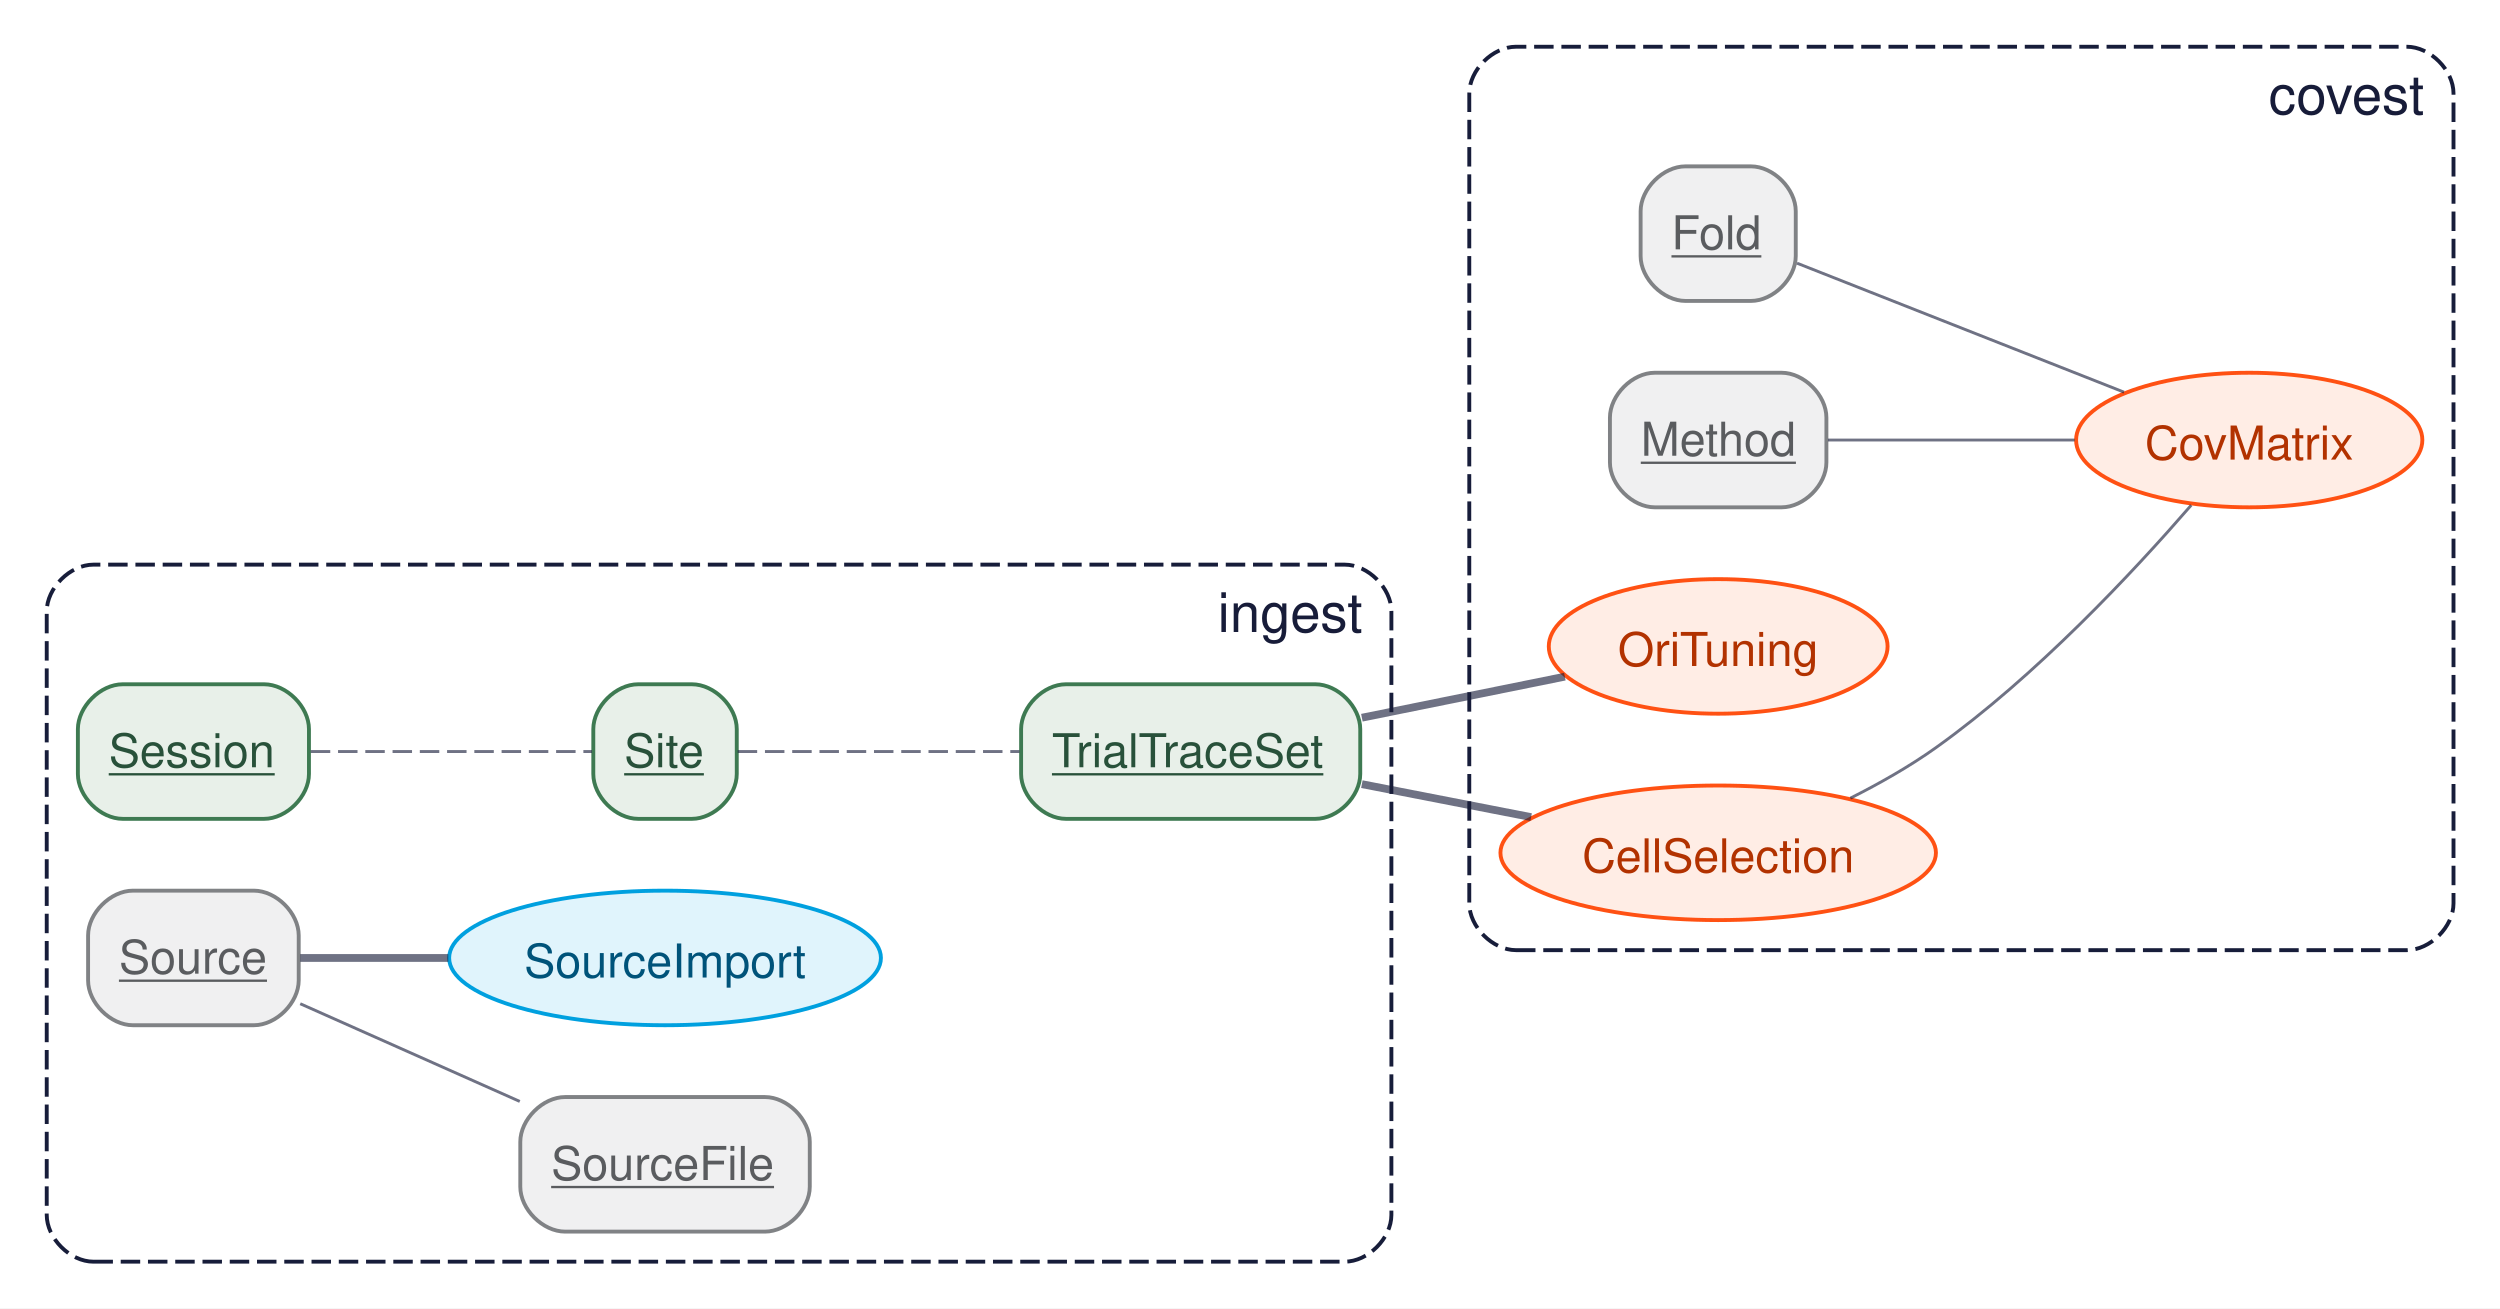
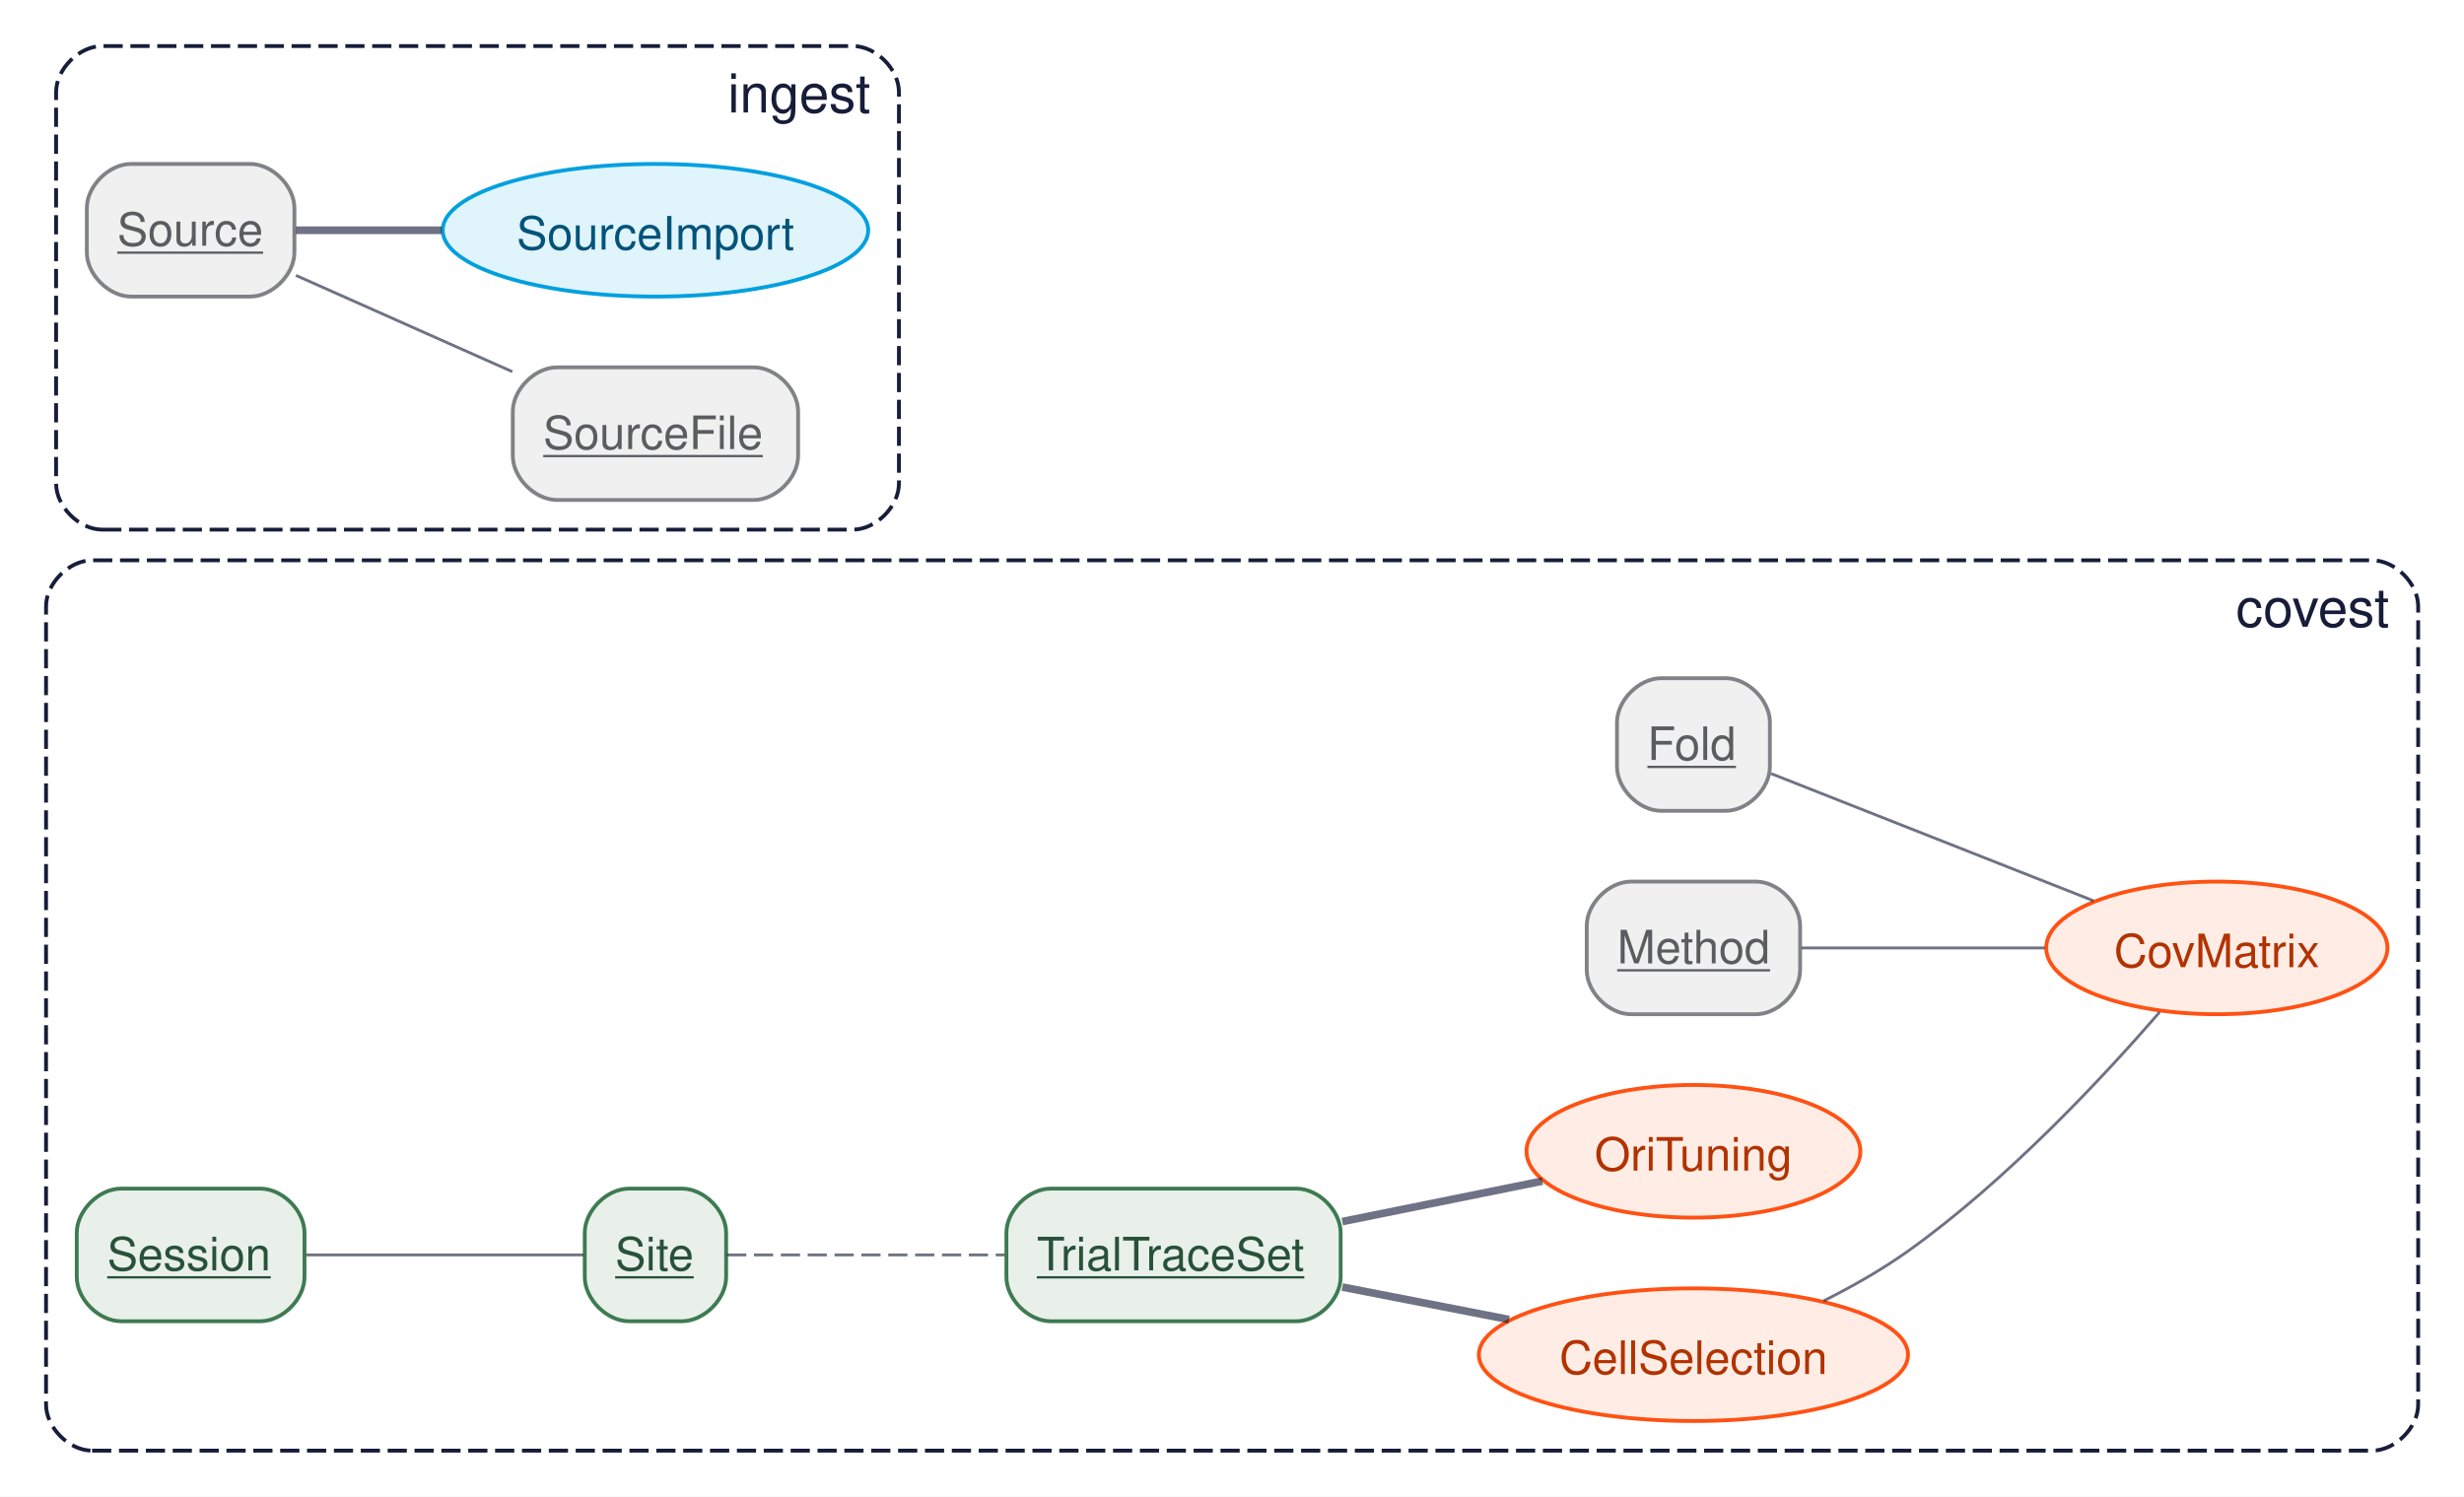
- <svg xmlns="http://www.w3.org/2000/svg" xmlns:xlink="http://www.w3.org/1999/xlink" width="642pt" height="336pt" viewBox="0.00 0.00 642.00 336.00">
+ <svg xmlns="http://www.w3.org/2000/svg" xmlns:xlink="http://www.w3.org/1999/xlink" width="642pt" height="390pt" viewBox="0.00 0.00 642.00 390.00">
  <style>
@media (prefers-color-scheme: dark) {
  svg { background-color: #161A21; }
  polygon[fill="white"] { fill: #161A21; }
  [fill="#fffde7"] { fill: #3A3620; }
  [stroke="#c9bc5b"] { stroke: #C9BC5B; }
  [fill="#6b6420"] { fill: #EBE3A0; }
  [fill="#e8f0e9"] { fill: #16281F; }
  [stroke="#3e7a52"] { stroke: #6BBF94; }
  [fill="#28513a"] { fill: #BCE6CF; }
  [fill="#f0f0f1"] { fill: #242832; }
  [stroke="#808285"] { stroke: #9DA0A4; }
  [fill="#5a5c5f"] { fill: #C9CFD9; }
  [fill="#ffede5"] { fill: #331B12; }
  [stroke="#ff5113"] { stroke: #FF7A47; }
  [fill="#b23200"] { fill: #FFC7AE; }
  [fill="#e0f4fc"] { fill: #0F2433; }
  [stroke="#00a0df"] { stroke: #33B8E8; }
  [fill="#00537a"] { fill: #BEE7F9; }
  [fill="#ffffff"] { fill: #1E232C; }
  [stroke="#b9bbbe"] { stroke: #8F959D; }
  [fill="#55585c"] { fill: #C8CED8; }
  [fill="#edeef0"] { fill: #242730; }
  [stroke="#808890"] { stroke: #8890A0; }
  [fill="#404040"] { fill: #C7CDD6; }
  [stroke="#171c39"] { stroke: #AEB6C2; stroke-opacity: 0.753; }
  [stroke="#c77d3a"] { stroke: #D68C4A; stroke-opacity: 0.753; }
  [fill="#f3f5f8"] { fill: #2A313D; }
  [stroke="#f3f5f8"] { stroke: #2A313D; }
  [stroke="#171d3a"] { stroke: #606875; }
  [fill="#171c39"] { fill: #8A93A1; }
}
</style>
-   <g id="graph0" class="graph" transform="scale(1 1) rotate(0) translate(4 332)">
-     <polygon fill="white" stroke="none" points="-4,4 -4,-332 638.06,-332 638.06,4 -4,4" />
+   <g id="graph0" class="graph" transform="scale(1 1) rotate(0) translate(4 386)">
+     <polygon fill="white" stroke="none" points="-4,4 -4,-386 638.06,-386 638.06,4 -4,4" />
    <g id="clust1" class="cluster">
-       <path fill="none" stroke="#171d3a" stroke-dasharray="5,2" d="M20,-8C20,-8 341.31,-8 341.31,-8 347.31,-8 353.31,-14 353.31,-20 353.31,-20 353.31,-175 353.31,-175 353.31,-181 347.31,-187 341.31,-187 341.31,-187 20,-187 20,-187 14,-187 8,-181 8,-175 8,-175 8,-20 8,-20 8,-14 14,-8 20,-8" />
-       <text xml:space="preserve" text-anchor="middle" x="327.31" y="-169.7" font-family="Helvetica,sans-Serif" font-size="14.00" fill="#171c39">ingest</text>
+       <path fill="none" stroke="#171d3a" stroke-dasharray="5,2" d="M20,-8C20,-8 614.06,-8 614.06,-8 620.06,-8 626.06,-14 626.06,-20 626.06,-20 626.06,-228 626.06,-228 626.06,-234 620.06,-240 614.06,-240 614.06,-240 20,-240 20,-240 14,-240 8,-234 8,-228 8,-228 8,-20 8,-20 8,-14 14,-8 20,-8" />
+       <text xml:space="preserve" text-anchor="middle" x="598.56" y="-222.7" font-family="Helvetica,sans-Serif" font-size="14.00" fill="#171c39">covest</text>
    </g>
    <g id="clust2" class="cluster">
-       <path fill="none" stroke="#171d3a" stroke-dasharray="5,2" d="M385.31,-88C385.31,-88 614.06,-88 614.06,-88 620.06,-88 626.06,-94 626.06,-100 626.06,-100 626.06,-308 626.06,-308 626.06,-314 620.06,-320 614.06,-320 614.06,-320 385.31,-320 385.31,-320 379.31,-320 373.31,-314 373.31,-308 373.31,-308 373.31,-100 373.31,-100 373.31,-94 379.31,-88 385.31,-88" />
-       <text xml:space="preserve" text-anchor="middle" x="598.56" y="-302.7" font-family="Helvetica,sans-Serif" font-size="14.00" fill="#171c39">covest</text>
+       <path fill="none" stroke="#171d3a" stroke-dasharray="5,2" d="M22.62,-248C22.62,-248 218.22,-248 218.22,-248 224.22,-248 230.22,-254 230.22,-260 230.22,-260 230.22,-362 230.22,-362 230.22,-368 224.22,-374 218.22,-374 218.22,-374 22.62,-374 22.62,-374 16.62,-374 10.62,-368 10.62,-362 10.62,-362 10.62,-260 10.62,-260 10.62,-254 16.62,-248 22.62,-248" />
+       <text xml:space="preserve" text-anchor="middle" x="204.22" y="-356.7" font-family="Helvetica,sans-Serif" font-size="14.00" fill="#171c39">ingest</text>
    </g>
    <g id="node1" class="node">
      <g id="a_node1">
-         <a xlink:title="source                ------------------------------ commit                ">
-           <path fill="#f0f0f1" stroke="#808285" d="M61.19,-103.28C61.19,-103.28 30.14,-103.28 30.14,-103.28 24.38,-103.28 18.62,-97.52 18.62,-91.76 18.62,-91.76 18.62,-80.24 18.62,-80.24 18.62,-74.48 24.38,-68.72 30.14,-68.72 30.14,-68.72 61.19,-68.72 61.19,-68.72 66.95,-68.72 72.71,-74.48 72.71,-80.24 72.71,-80.24 72.71,-91.76 72.71,-91.76 72.71,-97.52 66.95,-103.28 61.19,-103.28" />
-           <text xml:space="preserve" text-anchor="start" x="26.54" y="-81.97" font-family="Helvetica,sans-Serif" text-decoration="underline" font-size="12.00" fill="#5a5c5f">Source</text>
+         <a xlink:title="session               ------------------------------ setup                 session_start_time    ">
+           <path fill="#e8f0e9" stroke="#3e7a52" d="M63.82,-76.28C63.82,-76.28 27.52,-76.28 27.52,-76.28 21.76,-76.28 16,-70.52 16,-64.76 16,-64.76 16,-53.24 16,-53.24 16,-47.48 21.76,-41.72 27.52,-41.72 27.52,-41.72 63.82,-41.72 63.82,-41.72 69.58,-41.72 75.34,-47.48 75.34,-53.24 75.34,-53.24 75.34,-64.76 75.34,-64.76 75.34,-70.52 69.58,-76.28 63.82,-76.28" />
+           <text xml:space="preserve" text-anchor="start" x="23.92" y="-54.98" font-family="Helvetica,sans-Serif" text-decoration="underline" font-size="12.00" fill="#28513a">Session</text>
        </a>
      </g>
    </g>
    <g id="node3" class="node">
      <g id="a_node3">
-         <a xlink:title="→ ingest.Source source_file           ------------------------------ sha256                ">
-           <path fill="#f0f0f1" stroke="#808285" d="M192.43,-50.28C192.43,-50.28 141.13,-50.28 141.13,-50.28 135.37,-50.28 129.61,-44.52 129.61,-38.76 129.61,-38.76 129.61,-27.24 129.61,-27.24 129.61,-21.48 135.37,-15.72 141.13,-15.72 141.13,-15.72 192.43,-15.72 192.43,-15.72 198.19,-15.72 203.95,-21.48 203.95,-27.24 203.95,-27.24 203.95,-38.76 203.95,-38.76 203.95,-44.52 198.19,-50.28 192.43,-50.28" />
-           <text xml:space="preserve" text-anchor="start" x="137.53" y="-28.98" font-family="Helvetica,sans-Serif" text-decoration="underline" font-size="12.00" fill="#5a5c5f">SourceFile</text>
+         <a xlink:title="→ covest.Session site                  ------------------------------ aod_scan_start_time   ">
+           <path fill="#e8f0e9" stroke="#3e7a52" d="M173.68,-76.28C173.68,-76.28 159.88,-76.28 159.88,-76.28 154.12,-76.28 148.36,-70.52 148.36,-64.76 148.36,-64.76 148.36,-53.24 148.36,-53.24 148.36,-47.48 154.12,-41.72 159.88,-41.72 159.88,-41.72 173.68,-41.72 173.68,-41.72 179.44,-41.72 185.2,-47.48 185.2,-53.24 185.2,-53.24 185.2,-64.76 185.2,-64.76 185.2,-70.52 179.44,-76.28 173.68,-76.28" />
+           <text xml:space="preserve" text-anchor="start" x="156.28" y="-54.98" font-family="Helvetica,sans-Serif" text-decoration="underline" font-size="12.00" fill="#28513a">Site</text>
        </a>
      </g>
    </g>
    <g id="edge1" class="edge">
-       <path fill="none" stroke="#171c39" stroke-width="0.75" stroke-opacity="0.62" d="M73.1,-74.24C89.69,-66.86 111.3,-57.24 129.48,-49.15" />
+       <path fill="none" stroke="#171c39" stroke-width="0.75" stroke-opacity="0.62" d="M75.81,-59C98.4,-59 128.97,-59 148.02,-59" />
+     </g>
+     <g id="node2" class="node">
+       <g id="a_node2">
+         <a xlink:title="source                ------------------------------ commit                ">
+           <path fill="#f0f0f1" stroke="#808285" d="M61.19,-343.28C61.19,-343.28 30.14,-343.28 30.14,-343.28 24.38,-343.28 18.62,-337.52 18.62,-331.76 18.62,-331.76 18.62,-320.24 18.62,-320.24 18.62,-314.48 24.38,-308.72 30.14,-308.72 30.14,-308.72 61.19,-308.72 61.19,-308.72 66.95,-308.72 72.71,-314.48 72.71,-320.24 72.71,-320.24 72.71,-331.76 72.71,-331.76 72.71,-337.52 66.95,-343.28 61.19,-343.28" />
+           <text xml:space="preserve" text-anchor="start" x="26.54" y="-321.98" font-family="Helvetica,sans-Serif" text-decoration="underline" font-size="12.00" fill="#5a5c5f">Source</text>
+         </a>
+       </g>
+     </g>
+     <g id="node4" class="node">
+       <g id="a_node4">
+         <a xlink:title="→ ingest.Source source_file           ------------------------------ sha256                ">
+           <path fill="#f0f0f1" stroke="#808285" d="M192.43,-290.28C192.43,-290.28 141.13,-290.28 141.13,-290.28 135.37,-290.28 129.61,-284.52 129.61,-278.76 129.61,-278.76 129.61,-267.24 129.61,-267.24 129.61,-261.48 135.37,-255.72 141.13,-255.72 141.13,-255.72 192.43,-255.72 192.43,-255.72 198.19,-255.72 203.95,-261.48 203.95,-267.24 203.95,-267.24 203.95,-278.76 203.95,-278.76 203.95,-284.52 198.19,-290.28 192.43,-290.28" />
+           <text xml:space="preserve" text-anchor="start" x="137.53" y="-268.98" font-family="Helvetica,sans-Serif" text-decoration="underline" font-size="12.00" fill="#5a5c5f">SourceFile</text>
+         </a>
+       </g>
+     </g>
+     <g id="edge8" class="edge">
+       <path fill="none" stroke="#171c39" stroke-width="0.75" stroke-opacity="0.62" d="M73.1,-314.24C89.69,-306.86 111.3,-297.24 129.48,-289.15" />
+     </g>
+     <g id="node6" class="node">
+       <g id="a_node6">
+         <a xlink:title="→ ingest.Source ------------------------------ n_records             ">
+           <ellipse fill="#e0f4fc" stroke="#00a0df" cx="166.78" cy="-326" rx="55.44" ry="17.28" />
+           <text xml:space="preserve" text-anchor="middle" x="166.78" y="-320.98" font-family="Helvetica,sans-Serif" font-size="12.00" fill="#00537a">SourceImport</text>
+         </a>
+       </g>
+     </g>
+     <g id="edge9" class="edge">
+       <path fill="none" stroke="#171c39" stroke-width="2" stroke-opacity="0.62" d="M73.1,-326C84.34,-326 97.89,-326 111.12,-326" />
    </g>
    <g id="node5" class="node">
      <g id="a_node5">
-         <a xlink:title="→ ingest.Source ------------------------------ n_records             ">
-           <ellipse fill="#e0f4fc" stroke="#00a0df" cx="166.78" cy="-86" rx="55.44" ry="17.28" />
-           <text xml:space="preserve" text-anchor="middle" x="166.78" y="-80.97" font-family="Helvetica,sans-Serif" font-size="12.00" fill="#00537a">SourceImport</text>
+         <a xlink:title="trace_set             ------------------------------ → covest.Site high_repeats          preprocess_method_num  latency_ms            bin_ms                evoked_bins           nneurons              cell_xyz              cellnums              ndirs                 directions            ntrials               trace_segments        ">
+           <path fill="#e8f0e9" stroke="#3e7a52" d="M333.79,-76.28C333.79,-76.28 269.74,-76.28 269.74,-76.28 263.98,-76.28 258.22,-70.52 258.22,-64.76 258.22,-64.76 258.22,-53.24 258.22,-53.24 258.22,-47.48 263.98,-41.72 269.74,-41.72 269.74,-41.72 333.79,-41.72 333.79,-41.72 339.55,-41.72 345.31,-47.48 345.31,-53.24 345.31,-53.24 345.31,-64.76 345.31,-64.76 345.31,-70.52 339.55,-76.28 333.79,-76.28" />
+           <text xml:space="preserve" text-anchor="start" x="266.14" y="-54.98" font-family="Helvetica,sans-Serif" text-decoration="underline" font-size="12.00" fill="#28513a">TrialTraceSet</text>
        </a>
      </g>
    </g>
    <g id="edge2" class="edge">
-       <path fill="none" stroke="#171c39" stroke-width="2" stroke-opacity="0.62" d="M73.1,-86C84.34,-86 97.89,-86 111.12,-86" />
+       <path fill="none" stroke="#171c39" stroke-width="0.75" stroke-dasharray="5,2" stroke-opacity="0.62" d="M185.44,-59C203.81,-59 233.26,-59 257.8,-59" />
    </g>
-     <g id="node2" class="node">
-       <g id="a_node2">
-         <a xlink:title="→ ingest.TrialTraceSet ------------------------------ ncells                selection             ">
-           <ellipse fill="#ffede5" stroke="#ff5113" cx="437.23" cy="-113" rx="55.92" ry="17.28" />
-           <text xml:space="preserve" text-anchor="middle" x="437.23" y="-107.97" font-family="Helvetica,sans-Serif" font-size="12.00" fill="#b23200">CellSelection</text>
+     <g id="node7" class="node">
+       <g id="a_node7">
+         <a xlink:title="→ covest.TrialTraceSet ------------------------------ ncells                selection             ">
+           <ellipse fill="#ffede5" stroke="#ff5113" cx="437.23" cy="-33" rx="55.92" ry="17.28" />
+           <text xml:space="preserve" text-anchor="middle" x="437.23" y="-27.98" font-family="Helvetica,sans-Serif" font-size="12.00" fill="#b23200">CellSelection</text>
        </a>
      </g>
    </g>
+     <g id="edge3" class="edge">
+       <path fill="none" stroke="#171c39" stroke-width="2" stroke-opacity="0.62" d="M345.73,-50.63C359.6,-47.93 375.04,-44.92 389.19,-42.16" />
+     </g>
+     <g id="node8" class="node">
+       <g id="a_node8">
+         <a xlink:title="→ covest.TrialTraceSet ------------------------------ nshuffles             von_p_value           von_r2                von_pref              von_base              von_amp1              von_amp2              von_sharp             ">
+           <ellipse fill="#ffede5" stroke="#ff5113" cx="437.23" cy="-86" rx="43.5" ry="17.28" />
+           <text xml:space="preserve" text-anchor="middle" x="437.23" y="-80.97" font-family="Helvetica,sans-Serif" font-size="12.00" fill="#b23200">OriTuning</text>
+         </a>
+       </g>
+     </g>
+     <g id="edge4" class="edge">
+       <path fill="none" stroke="#171c39" stroke-width="2" stroke-opacity="0.62" d="M345.73,-67.69C362.49,-71.08 381.56,-74.94 397.85,-78.24" />
+     </g>
+     <g id="node11" class="node">
+       <g id="a_node11">
+         <a xlink:title="→ covest.CellSelection → covest.Method → covest.Fold ------------------------------ means                 variances             corr_matrix           sparse=null           lowrank=null          hypers=null           delta                 visited=null          losses=null           sparsity='0' cv_loss=null          host                  computing_time        cm_ts=CURRENT_TIMESTAMP  ">
+           <ellipse fill="#ffede5" stroke="#ff5113" cx="573.6" cy="-139" rx="44.46" ry="17.28" />
+           <text xml:space="preserve" text-anchor="middle" x="573.6" y="-133.97" font-family="Helvetica,sans-Serif" font-size="12.00" fill="#b23200">CovMatrix</text>
+         </a>
+       </g>
+     </g>
+     <g id="edge5" class="edge">
+       <path fill="none" stroke="#171c39" stroke-width="0.75" stroke-opacity="0.62" d="M471.17,-47.03C478.66,-50.8 486.4,-55.19 493.14,-60 518.8,-78.3 543.8,-105.08 558.71,-122.27" />
+     </g>
+     <g id="node9" class="node">
+       <g id="a_node9">
+         <a xlink:title="method                ------------------------------ include_spont         condition_idx         regularization        hyperparam_space      ">
+           <path fill="#f0f0f1" stroke="#808285" d="M453.5,-156.28C453.5,-156.28 420.95,-156.28 420.95,-156.28 415.19,-156.28 409.43,-150.52 409.43,-144.76 409.43,-144.76 409.43,-133.24 409.43,-133.24 409.43,-127.48 415.19,-121.72 420.95,-121.72 420.95,-121.72 453.5,-121.72 453.5,-121.72 459.26,-121.72 465.02,-127.48 465.02,-133.24 465.02,-133.24 465.02,-144.76 465.02,-144.76 465.02,-150.52 459.26,-156.28 453.5,-156.28" />
+           <text xml:space="preserve" text-anchor="start" x="417.35" y="-134.97" font-family="Helvetica,sans-Serif" text-decoration="underline" font-size="12.00" fill="#5a5c5f">Method</text>
+         </a>
+       </g>
+     </g>
+     <g id="edge6" class="edge">
+       <path fill="none" stroke="#171c39" stroke-width="0.75" stroke-opacity="0.62" d="M465.42,-139C483.59,-139 507.91,-139 528.78,-139" />
+     </g>
    <g id="node10" class="node">
      <g id="a_node10">
-         <a xlink:title="→ covest.CellSelection → covest.Method → covest.Fold ------------------------------ means                 variances             corr_matrix           sparse=null           lowrank=null          hypers=null           delta                 visited=null          losses=null           sparsity='0' cv_loss=null          host                  computing_time        cm_ts=CURRENT_TIMESTAMP  ">
-           <ellipse fill="#ffede5" stroke="#ff5113" cx="573.6" cy="-219" rx="44.46" ry="17.28" />
-           <text xml:space="preserve" text-anchor="middle" x="573.6" y="-213.97" font-family="Helvetica,sans-Serif" font-size="12.00" fill="#b23200">CovMatrix</text>
+         <a xlink:title="k                     nfolds                ">
+           <path fill="#f0f0f1" stroke="#808285" d="M445.63,-209.28C445.63,-209.28 428.83,-209.28 428.83,-209.28 423.07,-209.28 417.31,-203.52 417.31,-197.76 417.31,-197.76 417.31,-186.24 417.31,-186.24 417.31,-180.48 423.07,-174.72 428.83,-174.72 428.83,-174.72 445.63,-174.72 445.63,-174.72 451.39,-174.72 457.15,-180.48 457.15,-186.24 457.15,-186.24 457.15,-197.76 457.15,-197.76 457.15,-203.52 451.39,-209.28 445.63,-209.28" />
+           <text xml:space="preserve" text-anchor="start" x="425.23" y="-187.97" font-family="Helvetica,sans-Serif" text-decoration="underline" font-size="12.00" fill="#5a5c5f">Fold</text>
        </a>
      </g>
    </g>
    <g id="edge7" class="edge">
-       <path fill="none" stroke="#171c39" stroke-width="0.75" stroke-opacity="0.62" d="M471.17,-127.03C478.66,-130.8 486.4,-135.19 493.14,-140 518.8,-158.3 543.8,-185.08 558.71,-202.27" />
-     </g>
-     <g id="node4" class="node">
-       <g id="a_node4">
-         <a xlink:title="→ ingest.TrialTraceSet ------------------------------ nshuffles             von_p_value           von_r2                von_pref              von_base              von_amp1              von_amp2              von_sharp             ">
-           <ellipse fill="#ffede5" stroke="#ff5113" cx="437.23" cy="-166" rx="43.5" ry="17.28" />
-           <text xml:space="preserve" text-anchor="middle" x="437.23" y="-160.97" font-family="Helvetica,sans-Serif" font-size="12.00" fill="#b23200">OriTuning</text>
-         </a>
-       </g>
-     </g>
-     <g id="node6" class="node">
-       <g id="a_node6">
-         <a xlink:title="method                ------------------------------ include_spont         condition_idx         regularization        hyperparam_space      ">
-           <path fill="#f0f0f1" stroke="#808285" d="M453.5,-236.28C453.5,-236.28 420.95,-236.28 420.95,-236.28 415.19,-236.28 409.43,-230.52 409.43,-224.76 409.43,-224.76 409.43,-213.24 409.43,-213.24 409.43,-207.48 415.19,-201.72 420.95,-201.72 420.95,-201.72 453.5,-201.72 453.5,-201.72 459.26,-201.72 465.02,-207.48 465.02,-213.24 465.02,-213.24 465.02,-224.76 465.02,-224.76 465.02,-230.52 459.26,-236.28 453.5,-236.28" />
-           <text xml:space="preserve" text-anchor="start" x="417.35" y="-214.97" font-family="Helvetica,sans-Serif" text-decoration="underline" font-size="12.00" fill="#5a5c5f">Method</text>
-         </a>
-       </g>
-     </g>
-     <g id="edge8" class="edge">
-       <path fill="none" stroke="#171c39" stroke-width="0.75" stroke-opacity="0.62" d="M465.42,-219C483.59,-219 507.91,-219 528.78,-219" />
-     </g>
-     <g id="node7" class="node">
-       <g id="a_node7">
-         <a xlink:title="session               ------------------------------ setup                 session_start_time    ">
-           <path fill="#e8f0e9" stroke="#3e7a52" d="M63.82,-156.28C63.82,-156.28 27.52,-156.28 27.52,-156.28 21.76,-156.28 16,-150.52 16,-144.76 16,-144.76 16,-133.24 16,-133.24 16,-127.48 21.76,-121.72 27.52,-121.72 27.52,-121.72 63.82,-121.72 63.82,-121.72 69.58,-121.72 75.34,-127.48 75.34,-133.24 75.34,-133.24 75.34,-144.76 75.34,-144.76 75.34,-150.52 69.58,-156.28 63.82,-156.28" />
-           <text xml:space="preserve" text-anchor="start" x="23.92" y="-134.97" font-family="Helvetica,sans-Serif" text-decoration="underline" font-size="12.00" fill="#28513a">Session</text>
-         </a>
-       </g>
-     </g>
-     <g id="node9" class="node">
-       <g id="a_node9">
-         <a xlink:title="site                  ------------------------------ → ingest.Session aod_scan_start_time   ">
-           <path fill="#e8f0e9" stroke="#3e7a52" d="M173.68,-156.28C173.68,-156.28 159.88,-156.28 159.88,-156.28 154.12,-156.28 148.36,-150.52 148.36,-144.76 148.36,-144.76 148.36,-133.24 148.36,-133.24 148.36,-127.48 154.12,-121.72 159.88,-121.72 159.88,-121.72 173.68,-121.72 173.68,-121.72 179.44,-121.72 185.2,-127.48 185.2,-133.24 185.2,-133.24 185.2,-144.76 185.2,-144.76 185.2,-150.52 179.44,-156.28 173.68,-156.28" />
-           <text xml:space="preserve" text-anchor="start" x="156.28" y="-134.97" font-family="Helvetica,sans-Serif" text-decoration="underline" font-size="12.00" fill="#28513a">Site</text>
-         </a>
-       </g>
-     </g>
-     <g id="edge3" class="edge">
-       <path fill="none" stroke="#171c39" stroke-width="0.75" stroke-dasharray="5,2" stroke-opacity="0.62" d="M75.81,-139C98.4,-139 128.97,-139 148.02,-139" />
-     </g>
-     <g id="node8" class="node">
-       <g id="a_node8">
-         <a xlink:title="k                     nfolds                ">
-           <path fill="#f0f0f1" stroke="#808285" d="M445.63,-289.28C445.63,-289.28 428.83,-289.28 428.83,-289.28 423.07,-289.28 417.31,-283.52 417.31,-277.76 417.31,-277.76 417.31,-266.24 417.31,-266.24 417.31,-260.48 423.07,-254.72 428.83,-254.72 428.83,-254.72 445.63,-254.72 445.63,-254.72 451.39,-254.72 457.15,-260.48 457.15,-266.24 457.15,-266.24 457.15,-277.76 457.15,-277.76 457.15,-283.52 451.39,-289.28 445.63,-289.28" />
-           <text xml:space="preserve" text-anchor="start" x="425.23" y="-267.98" font-family="Helvetica,sans-Serif" text-decoration="underline" font-size="12.00" fill="#5a5c5f">Fold</text>
-         </a>
-       </g>
-     </g>
-     <g id="edge9" class="edge">
-       <path fill="none" stroke="#171c39" stroke-width="0.75" stroke-opacity="0.62" d="M457.48,-264.41C479.39,-255.76 515.51,-241.52 541.45,-231.29" />
-     </g>
-     <g id="node11" class="node">
-       <g id="a_node11">
-         <a xlink:title="trace_set             ------------------------------ → ingest.Site high_repeats          preprocess_method_num  latency_ms            bin_ms                evoked_bins           nneurons              cell_xyz              cellnums              ndirs                 directions            ntrials               trace_segments        ">
-           <path fill="#e8f0e9" stroke="#3e7a52" d="M333.79,-156.28C333.79,-156.28 269.74,-156.28 269.74,-156.28 263.98,-156.28 258.22,-150.52 258.22,-144.76 258.22,-144.76 258.22,-133.24 258.22,-133.24 258.22,-127.48 263.98,-121.72 269.74,-121.72 269.74,-121.72 333.79,-121.72 333.79,-121.72 339.55,-121.72 345.31,-127.48 345.31,-133.24 345.31,-133.24 345.31,-144.76 345.31,-144.76 345.31,-150.52 339.55,-156.28 333.79,-156.28" />
-           <text xml:space="preserve" text-anchor="start" x="266.14" y="-134.97" font-family="Helvetica,sans-Serif" text-decoration="underline" font-size="12.00" fill="#28513a">TrialTraceSet</text>
-         </a>
-       </g>
-     </g>
-     <g id="edge4" class="edge">
-       <path fill="none" stroke="#171c39" stroke-width="0.75" stroke-dasharray="5,2" stroke-opacity="0.62" d="M185.44,-139C203.81,-139 233.26,-139 257.8,-139" />
-     </g>
-     <g id="edge5" class="edge">
-       <path fill="none" stroke="#171c39" stroke-width="2" stroke-opacity="0.62" d="M345.73,-130.63C359.6,-127.93 375.04,-124.92 389.19,-122.16" />
-     </g>
-     <g id="edge6" class="edge">
-       <path fill="none" stroke="#171c39" stroke-width="2" stroke-opacity="0.62" d="M345.73,-147.69C362.49,-151.08 381.56,-154.94 397.85,-158.24" />
+       <path fill="none" stroke="#171c39" stroke-width="0.75" stroke-opacity="0.62" d="M457.48,-184.41C479.39,-175.76 515.51,-161.52 541.45,-151.29" />
    </g>
  </g>
</svg>
